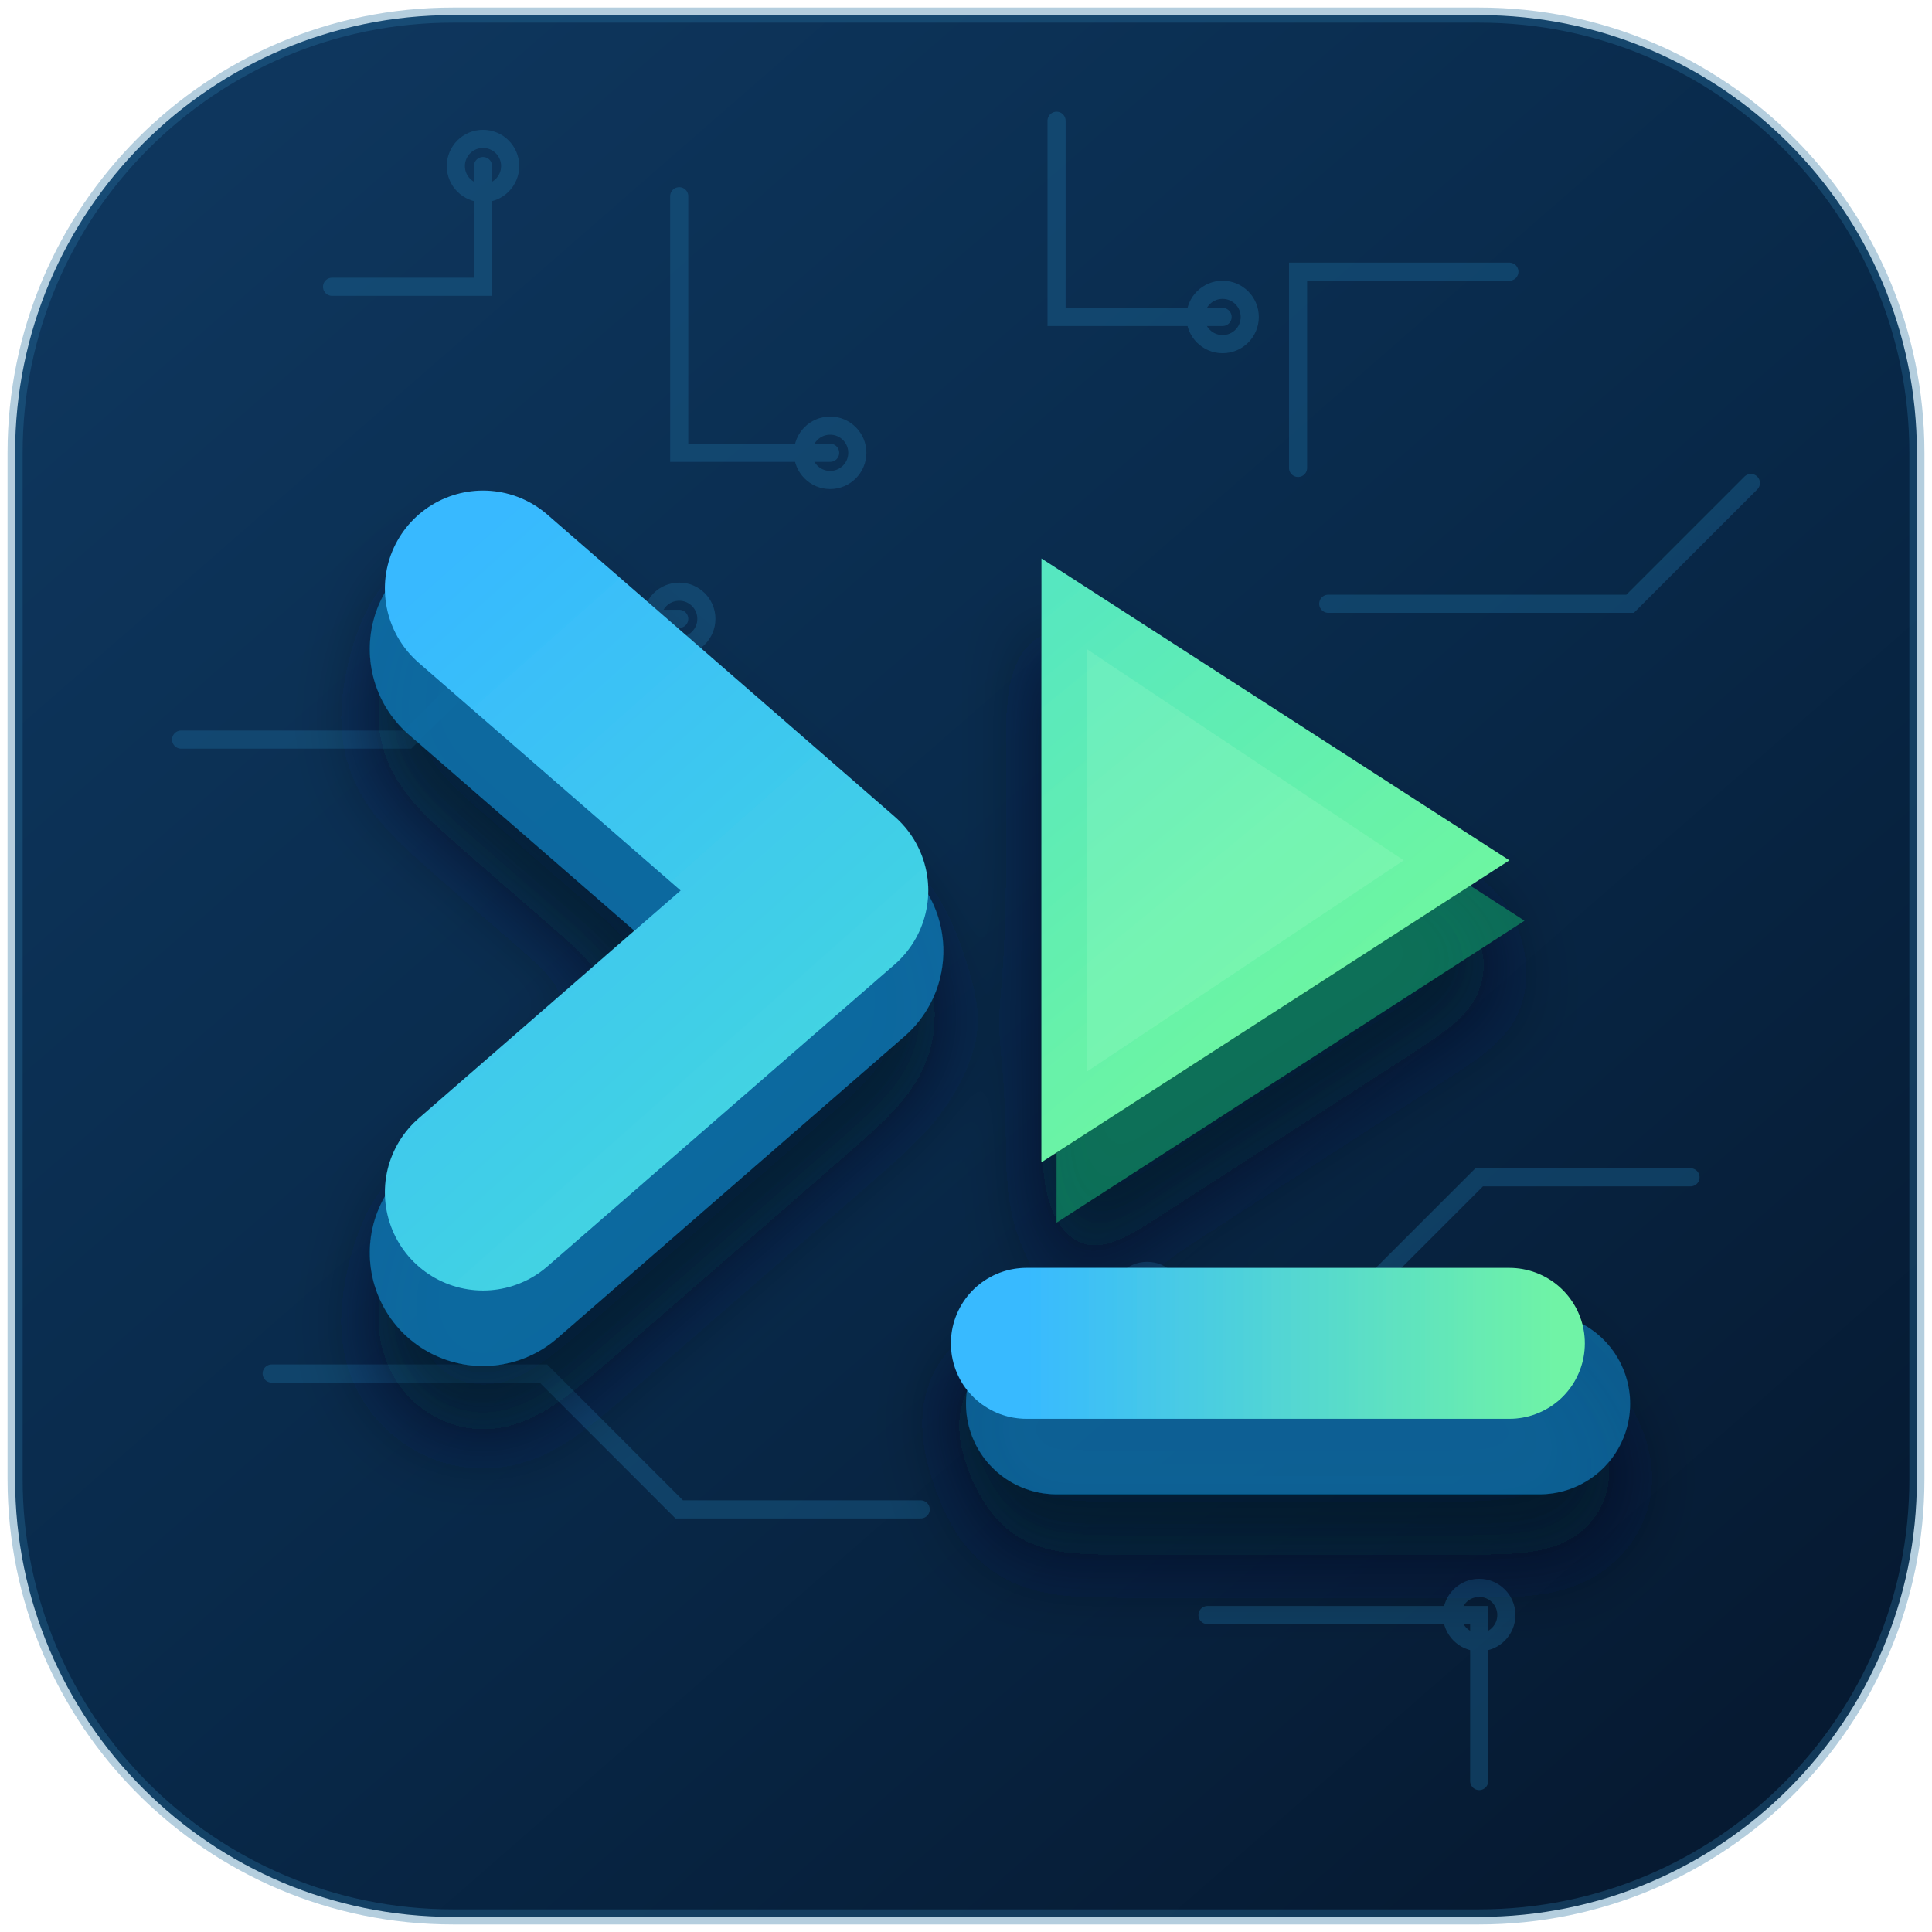
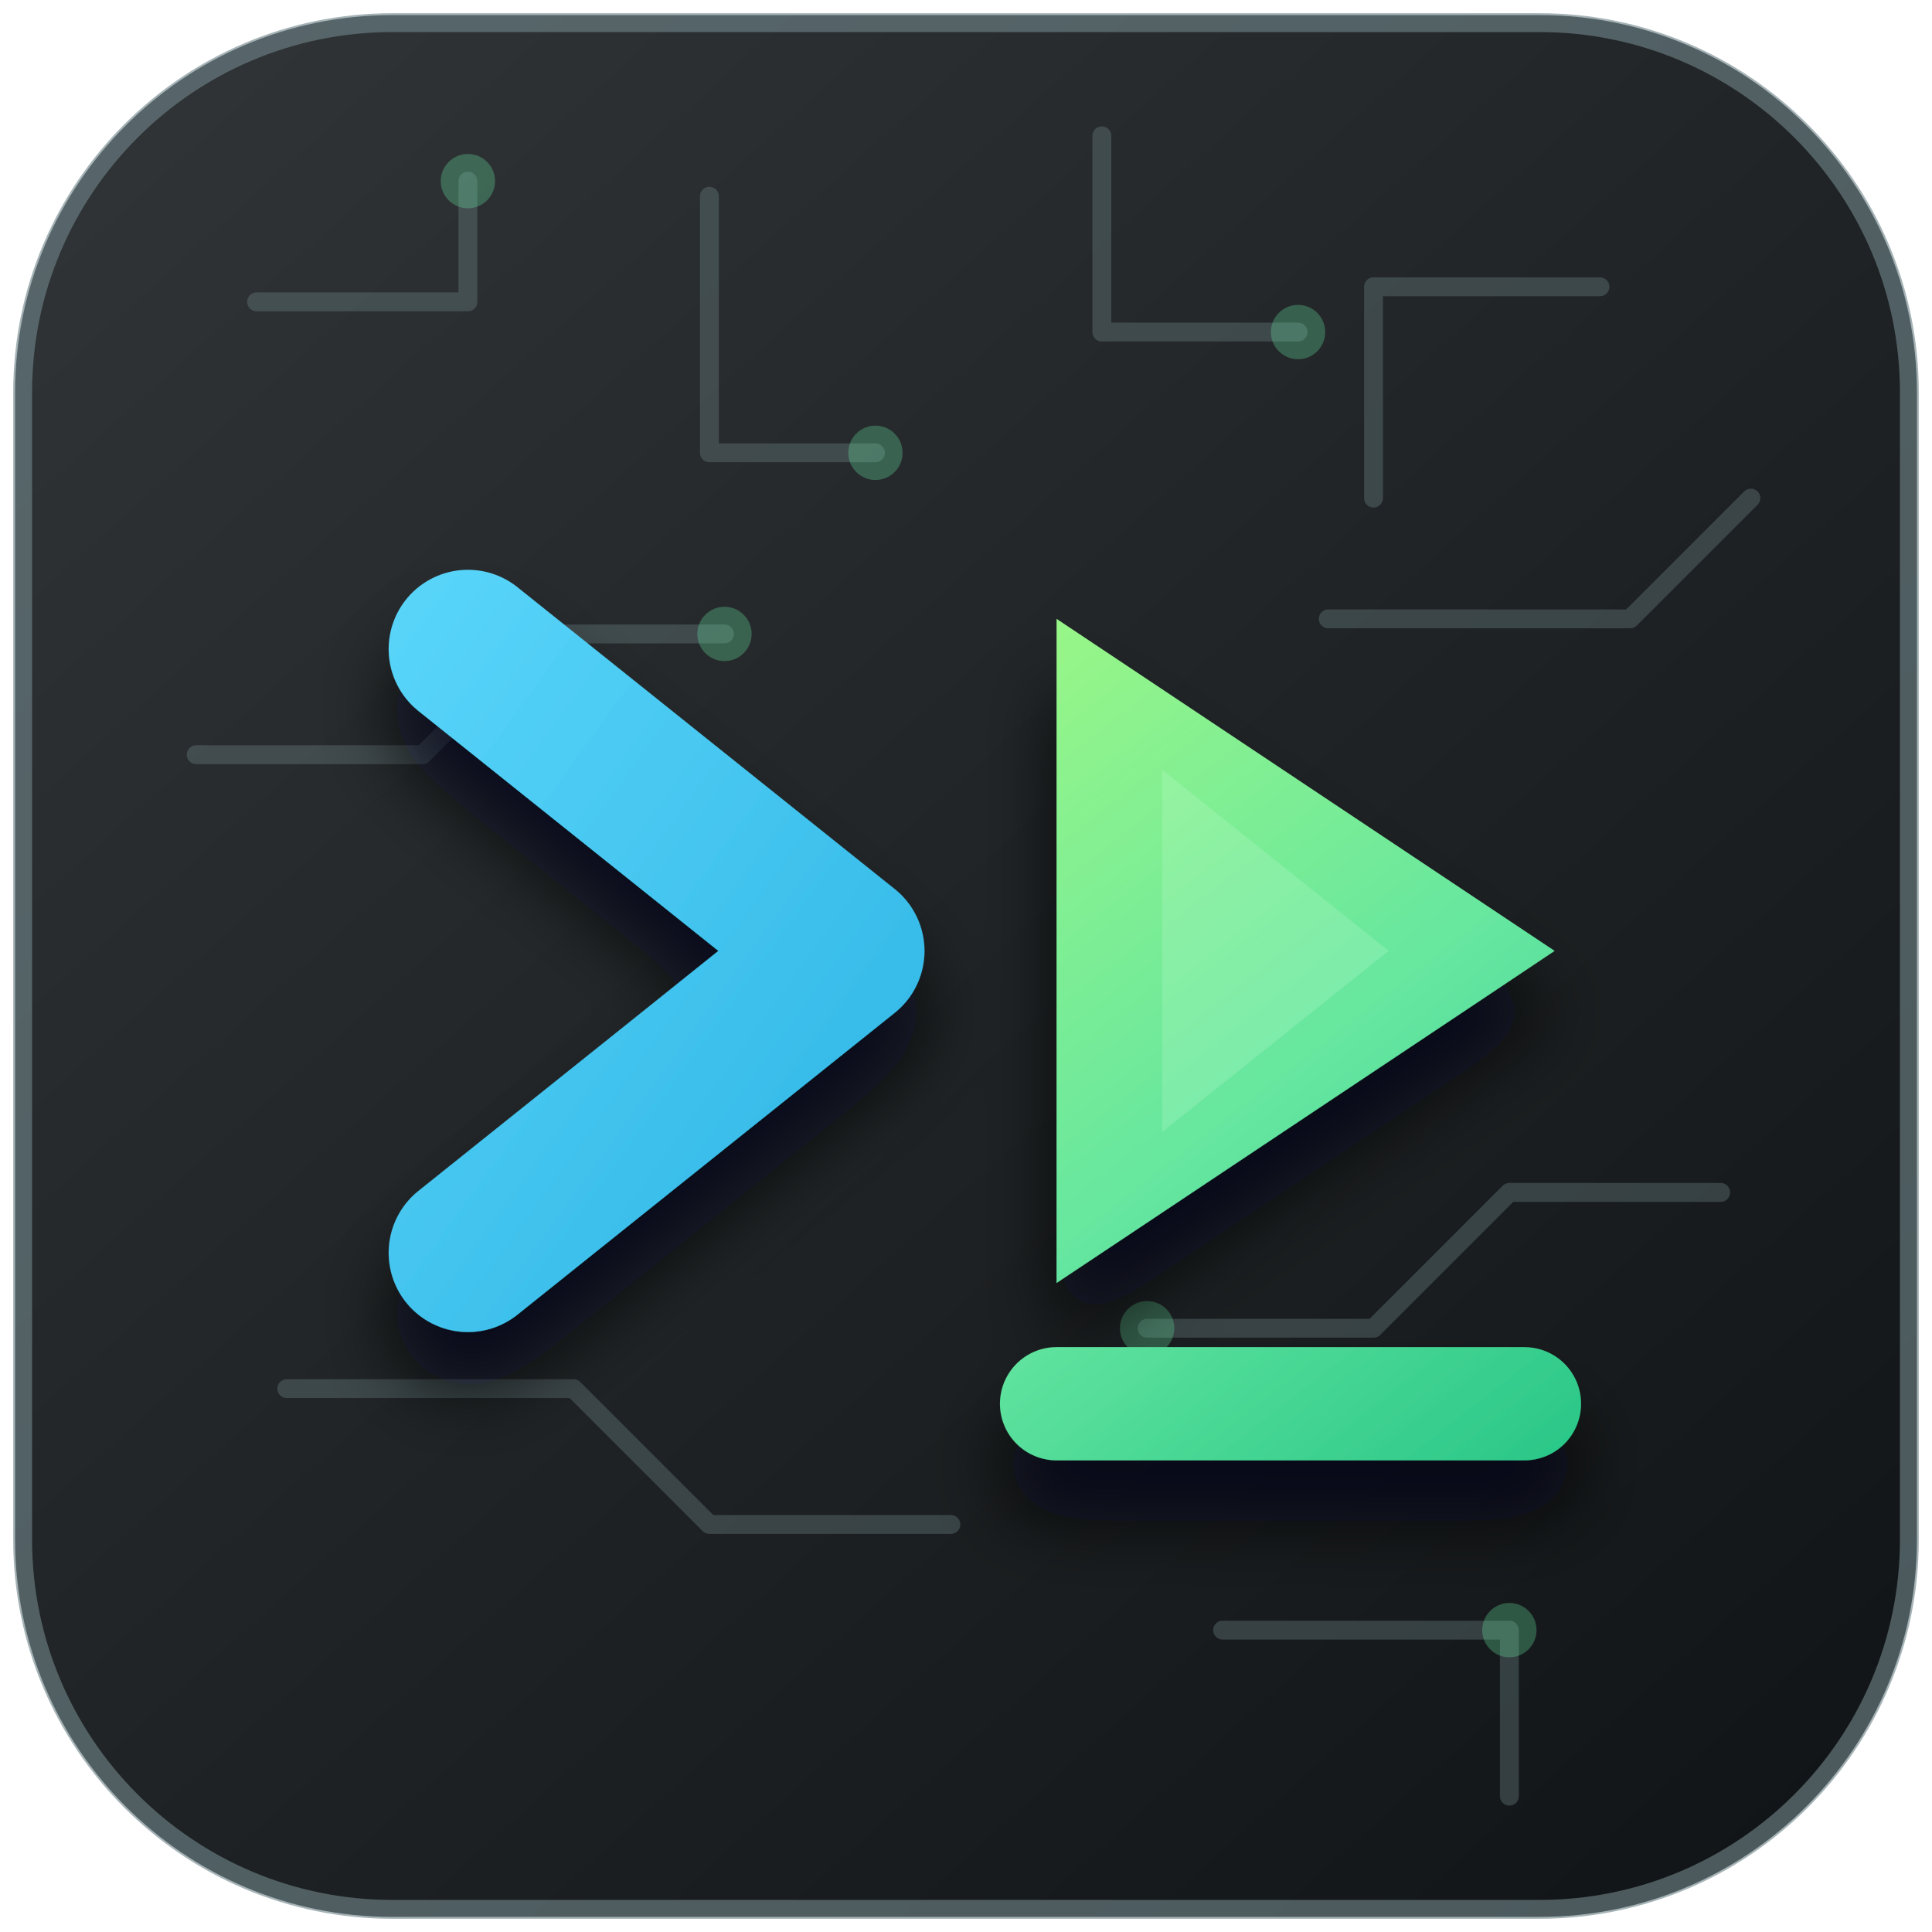
- <svg xmlns="http://www.w3.org/2000/svg" width="128" height="128" viewBox="0 0 128 128" role="img" aria-label="Run Me icon">
+ <svg xmlns="http://www.w3.org/2000/svg" width="128" height="128" viewBox="0 0 128 128" role="img" aria-label="Run Me on Files icon">
  <defs>
-     <linearGradient id="tile" x1="15" y1="9" x2="111" y2="119" gradientUnits="userSpaceOnUse">
-       <stop offset="0" stop-color="#0e365d" />
-       <stop offset="0.56" stop-color="#082848" />
-       <stop offset="1" stop-color="#061a32" />
+     <linearGradient id="bg" x1="8" y1="4" x2="120" y2="128" gradientUnits="userSpaceOnUse">
+       <stop offset="0" stop-color="#303437" />
+       <stop offset="0.54" stop-color="#1e2224" />
+       <stop offset="1" stop-color="#111416" />
    </linearGradient>
-     <linearGradient id="prompt" x1="25" y1="41" x2="64" y2="85" gradientUnits="userSpaceOnUse">
-       <stop offset="0" stop-color="#37b9ff" />
-       <stop offset="1" stop-color="#48dfd5" />
+     <linearGradient id="cyan" x1="18" y1="28" x2="112" y2="96" gradientUnits="userSpaceOnUse">
+       <stop offset="0" stop-color="#64ddff" />
+       <stop offset="0.55" stop-color="#31b7e6" />
+       <stop offset="1" stop-color="#168cb9" />
    </linearGradient>
-     <linearGradient id="play" x1="67" y1="38" x2="104" y2="83" gradientUnits="userSpaceOnUse">
-       <stop offset="0" stop-color="#55e6c2" />
-       <stop offset="1" stop-color="#7cff8d" />
-     </linearGradient>
-     <linearGradient id="cursor" x1="68" y1="93" x2="103" y2="93" gradientUnits="userSpaceOnUse">
-       <stop offset="0" stop-color="#38baff" />
-       <stop offset="1" stop-color="#6ff3a6" />
+     <linearGradient id="green" x1="56" y1="28" x2="112" y2="100" gradientUnits="userSpaceOnUse">
+       <stop offset="0" stop-color="#b5ff7a" />
+       <stop offset="0.58" stop-color="#65e6a0" />
+       <stop offset="1" stop-color="#1bbf82" />
    </linearGradient>
    <filter id="soft-shadow" x="-20%" y="-20%" width="140%" height="150%">
-       <feDropShadow dx="0" dy="5" stdDeviation="2.5" flood-color="#031525" flood-opacity="0.62" />
+       <feDropShadow dx="0" dy="4" stdDeviation="2.4" flood-color="#020607" flood-opacity="0.72" />
    </filter>
-     <clipPath id="clip">
-       <rect x="1" y="1" width="126" height="126" rx="29" />
+     <clipPath id="tile-clip">
+       <rect x="1" y="1" width="126" height="126" rx="25" />
    </clipPath>
  </defs>
-   <rect x="1" y="1" width="126" height="126" rx="29" fill="url(#tile)" />
-   <g clip-path="url(#clip)" opacity="0.4" fill="none" stroke="#1c6a99" stroke-width="1.2" stroke-linecap="round">
-     <path d="M22 19h10v-8" />
-     <path d="M45 13v17h10" />
-     <path d="M70 8v13h11" />
-     <path d="M100 18h-14v13" />
-     <path d="M12 49h15l8-8h10" />
-     <path d="M88 40h20l8-8" />
-     <path d="M18 91h18l9 9h16" />
-     <path d="M80 107h18v11" />
-     <path d="M112 78h-14l-8 8h-14" />
-     <circle cx="32" cy="11" r="1.8" />
-     <circle cx="55" cy="30" r="1.8" />
-     <circle cx="81" cy="21" r="1.8" />
-     <circle cx="45" cy="41" r="1.8" />
-     <circle cx="76" cy="86" r="1.8" />
-     <circle cx="98" cy="107" r="1.8" />
+   <rect x="1" y="1" width="126" height="126" rx="25" fill="url(#bg)" />
+   <g clip-path="url(#tile-clip)" fill="none" stroke-linecap="round" stroke-linejoin="round">
+     <g opacity="0.36" stroke="#6f8589" stroke-width="1.25">
+       <path d="M17 20h14v-8" />
+       <path d="M47 13v17h11" />
+       <path d="M73 9v13h13" />
+       <path d="M106 19H91v14" />
+       <path d="M13 50h15l8-8h12" />
+       <path d="M88 41h20l8-8" />
+       <path d="M19 92h19l9 9h16" />
+       <path d="M81 108h19v11" />
+       <path d="M114 79h-14l-9 9H76" />
+     </g>
+     <g opacity="0.3" fill="#68e6a3">
+       <circle cx="31" cy="12" r="1.8" />
+       <circle cx="58" cy="30" r="1.8" />
+       <circle cx="86" cy="22" r="1.8" />
+       <circle cx="48" cy="42" r="1.8" />
+       <circle cx="76" cy="88" r="1.8" />
+       <circle cx="100" cy="108" r="1.8" />
+     </g>
  </g>
  <g filter="url(#soft-shadow)" stroke-linecap="round" stroke-linejoin="round">
-     <path d="M32 43l23 20-23 20" fill="none" stroke="#0a6fa9" stroke-width="15" opacity="0.88" />
-     <path d="M32 39l23 20-23 20" fill="none" stroke="url(#prompt)" stroke-width="13" />
-     <path d="M70 41l31 20-31 20z" fill="#17835f" opacity="0.75" />
-     <path d="M69 37l31 20-31 20z" fill="url(#play)" />
-     <path d="M72 43l21 14-21 14z" fill="#b9ffd1" opacity="0.18" />
-     <path d="M70 93h32" stroke="#0a6fa9" stroke-width="12" opacity="0.75" />
-     <path d="M68 89h32" stroke="url(#cursor)" stroke-width="10" />
+     <path d="M31 43L56 63L31 83" fill="none" stroke="url(#cyan)" stroke-width="10.5" />
+     <path d="M70 41L103 63L70 85Z" fill="url(#green)" />
+     <path d="M77 51L92 63L77 75Z" fill="#d7ffe6" opacity="0.18" />
+     <path d="M70 93H101" fill="none" stroke="url(#green)" stroke-width="7.5" />
  </g>
-   <rect x="1" y="1" width="126" height="126" rx="29" fill="none" stroke="#2a74a1" stroke-opacity="0.35" />
+   <rect x="1.5" y="1.5" width="125" height="125" rx="24.5" fill="none" stroke="#6f8589" stroke-opacity="0.62" stroke-width="1.25" />
</svg>
